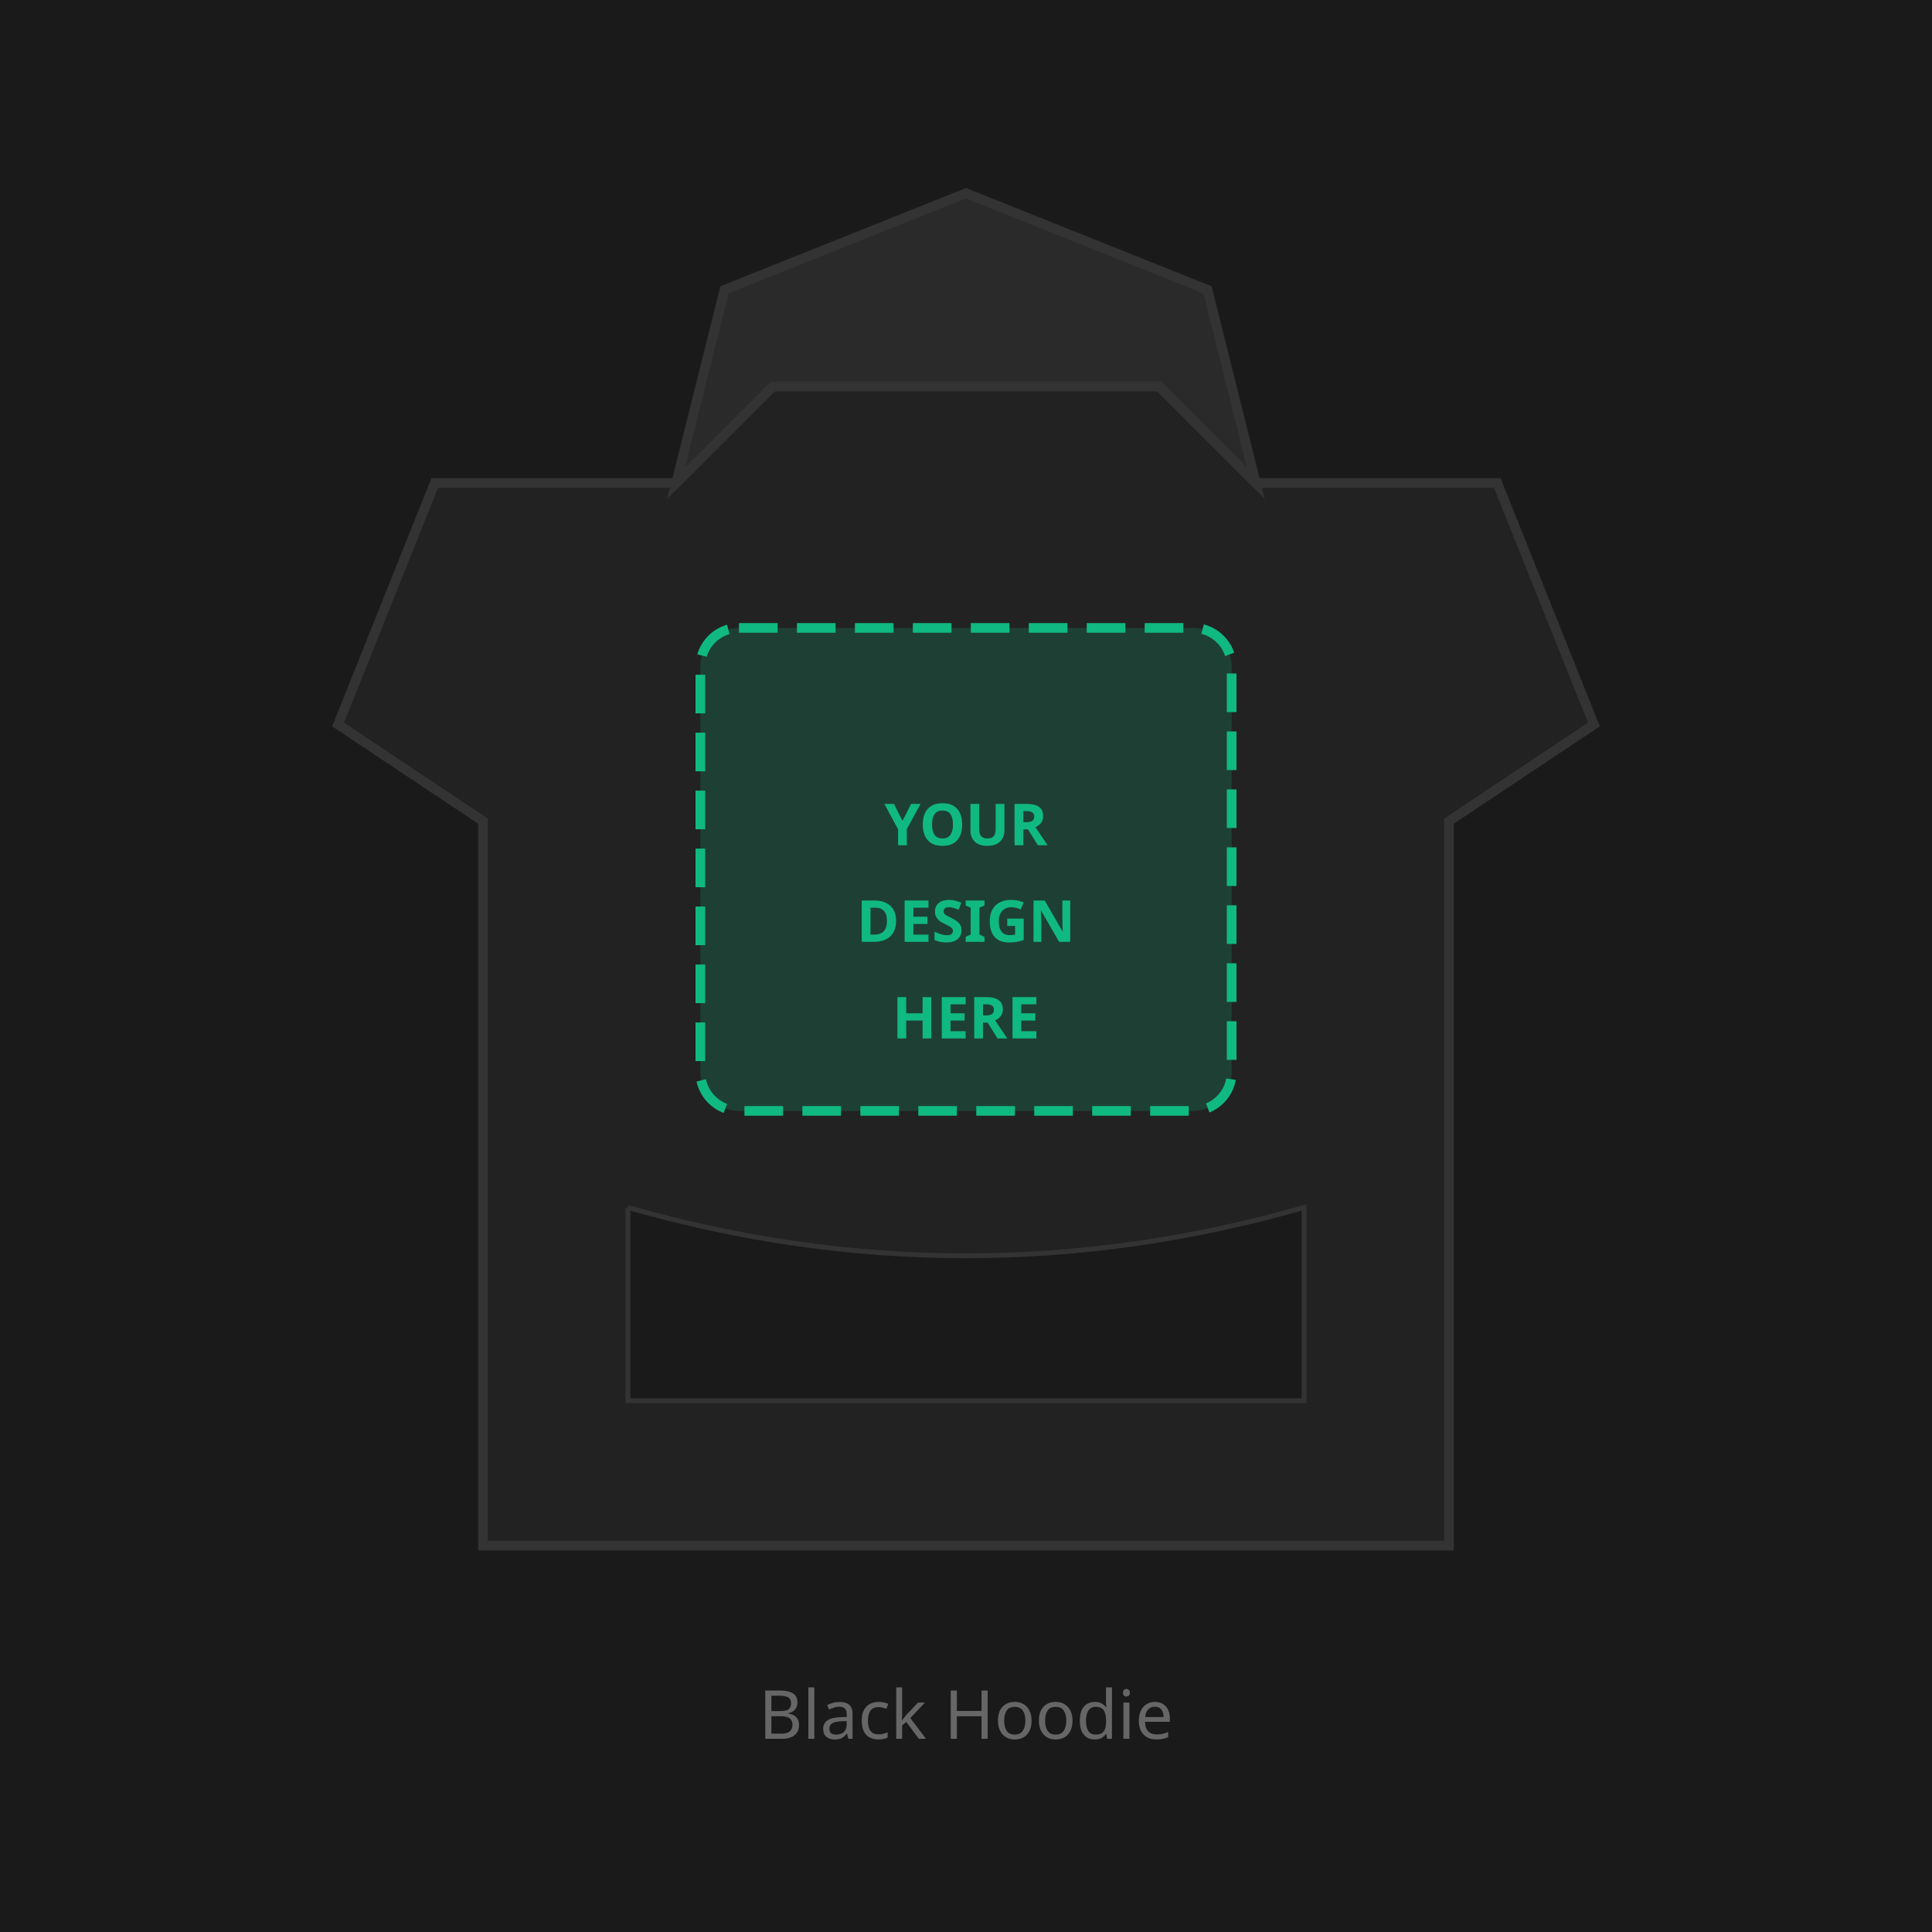
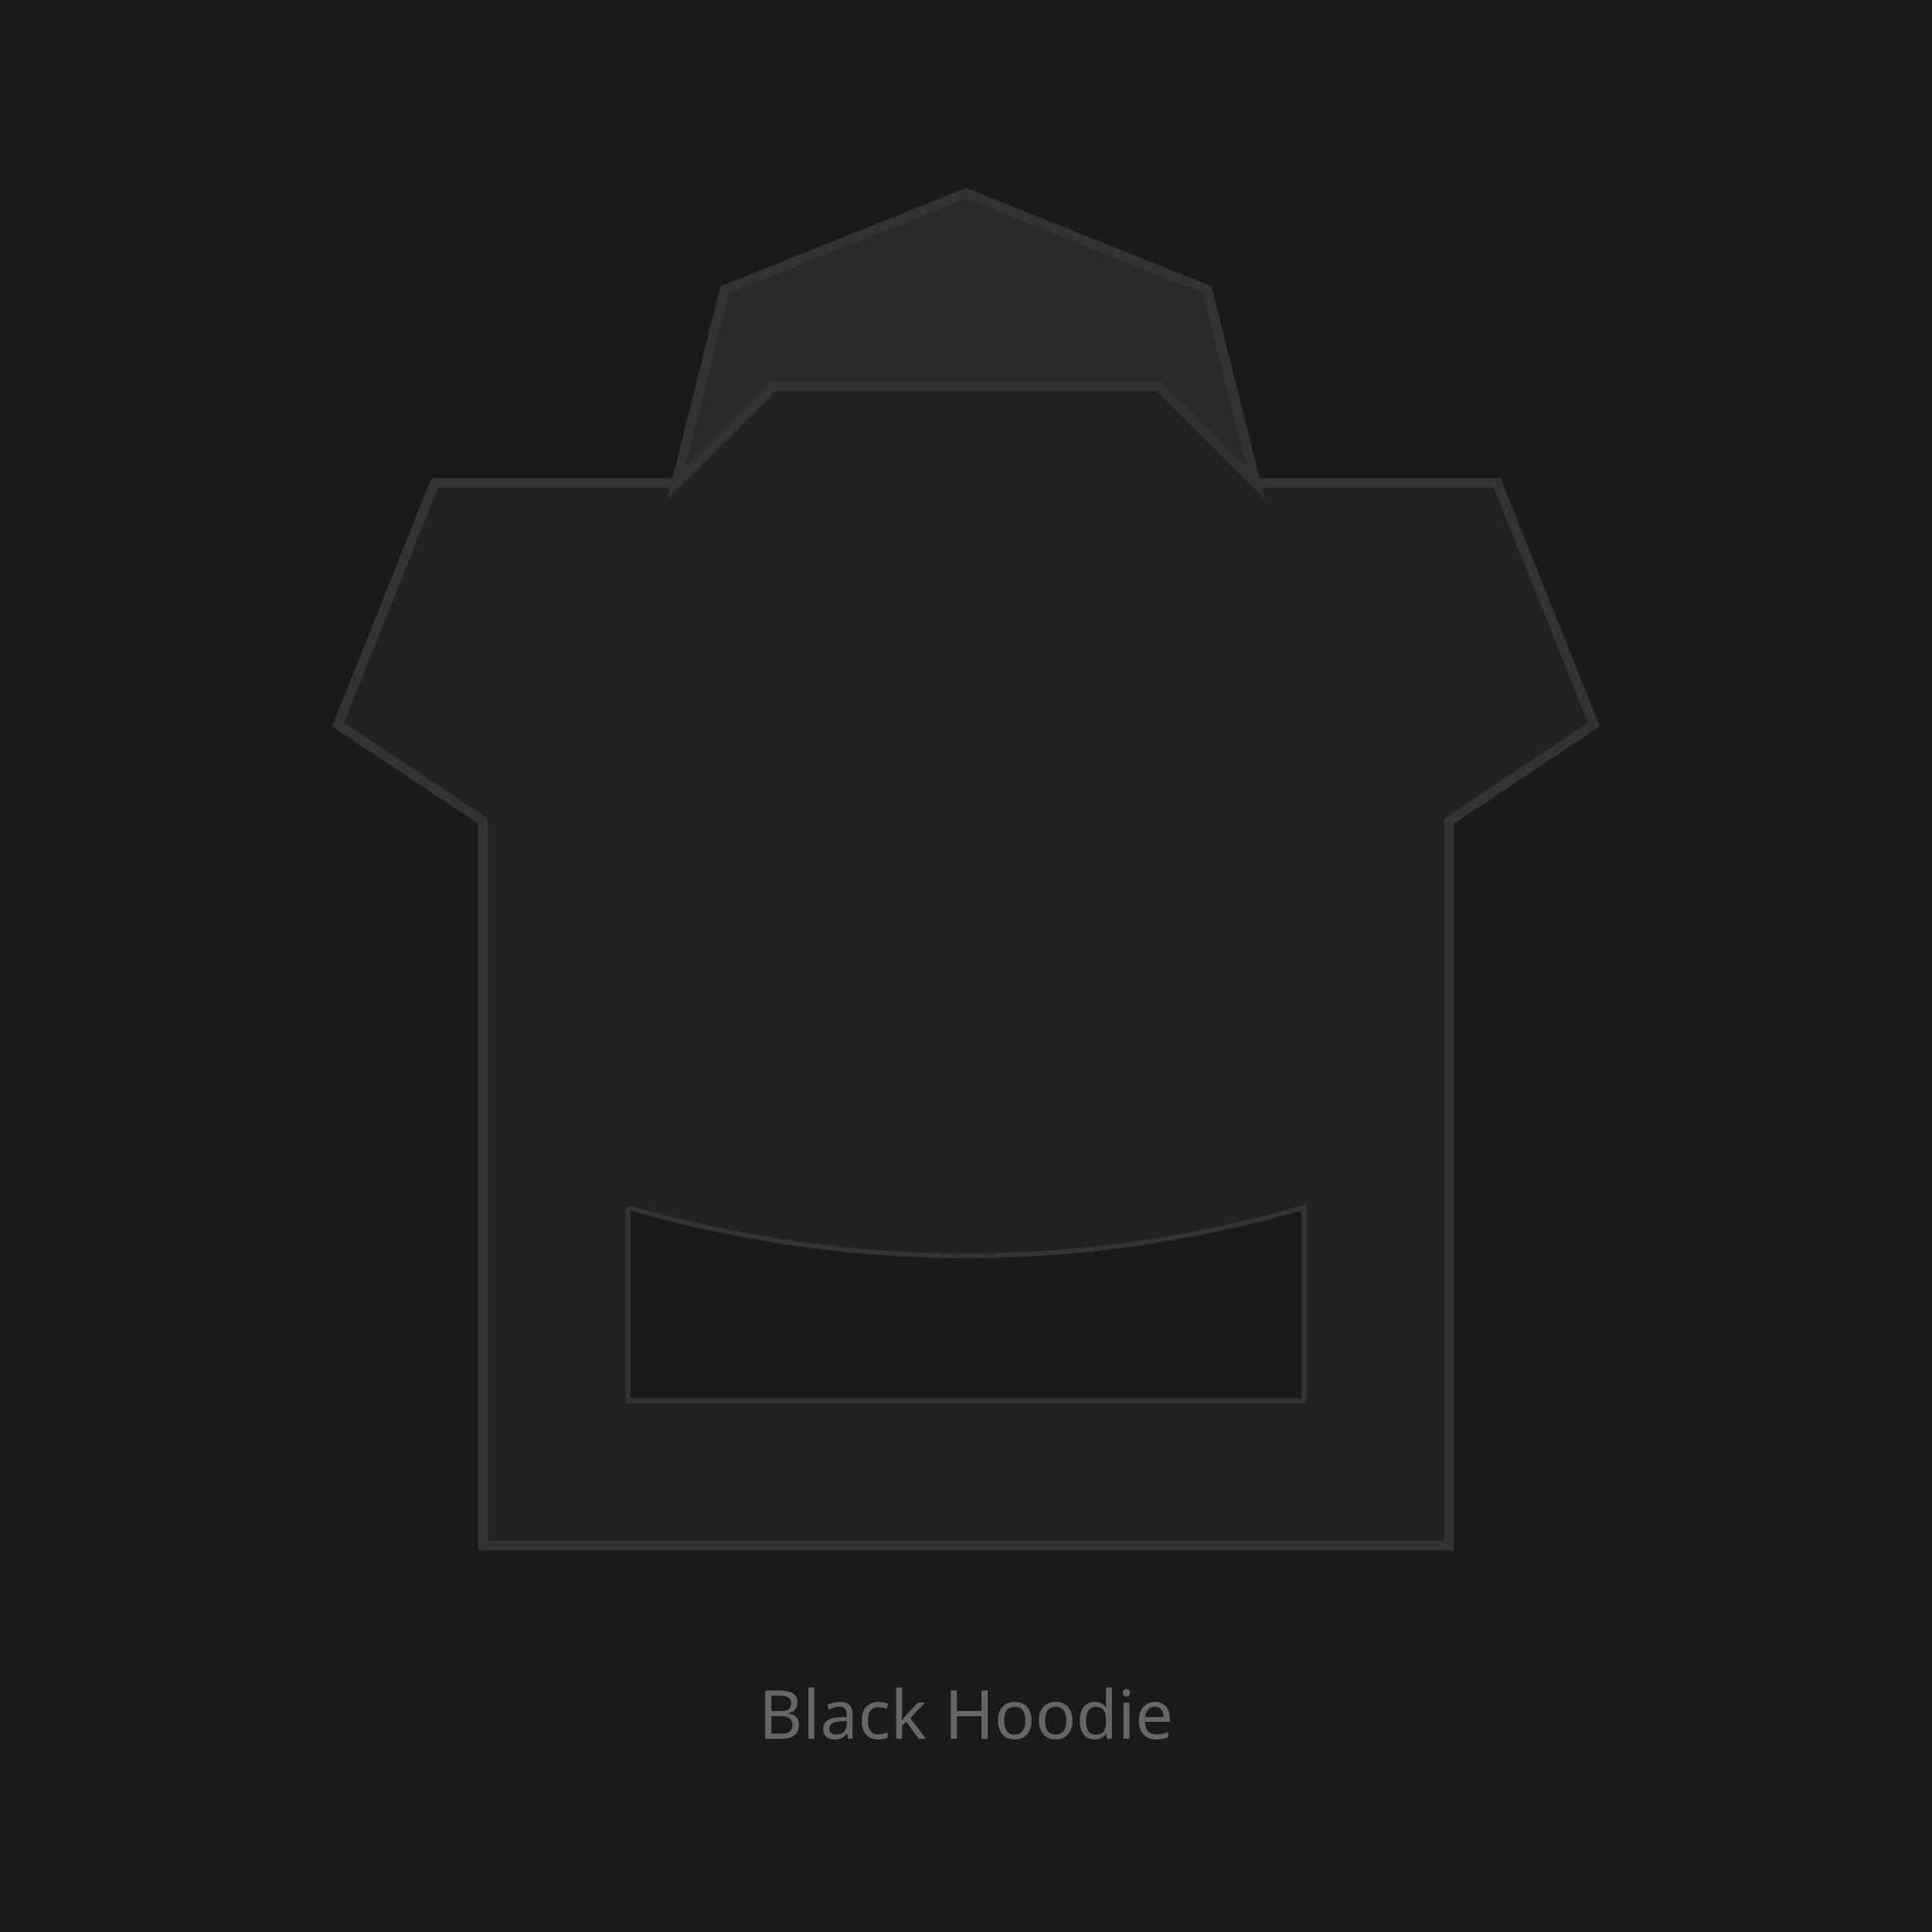
<svg xmlns="http://www.w3.org/2000/svg" viewBox="0 0 400 400">
  <rect width="400" height="400" fill="#1a1a1a" />
  <path d="M90 100 L140 100 L160 80 L240 80 L260 100 L310 100 L330 150 L300 170 L300 320 L100 320 L100 170 L70 150 Z" fill="#222222" stroke="#333333" stroke-width="2" />
  <path d="M140 100 L160 80 L240 80 L260 100 L250 60 L200 40 L150 60 Z" fill="#2a2a2a" stroke="#333333" stroke-width="2" />
  <path d="M130 250 L130 290 L270 290 L270 250 Q200 270 130 250" fill="#1a1a1a" stroke="#333333" stroke-width="1" />
-   <rect x="145" y="130" width="110" height="100" rx="8" fill="#10b981" fill-opacity="0.2" stroke="#10b981" stroke-width="2" stroke-dasharray="8,4" />
-   <text x="200" y="175" text-anchor="middle" fill="#10b981" font-family="system-ui" font-size="12" font-weight="600">YOUR</text>
-   <text x="200" y="195" text-anchor="middle" fill="#10b981" font-family="system-ui" font-size="12" font-weight="600">DESIGN</text>
-   <text x="200" y="215" text-anchor="middle" fill="#10b981" font-family="system-ui" font-size="12" font-weight="600">HERE</text>
  <text x="200" y="360" text-anchor="middle" fill="#666" font-family="system-ui" font-size="14">Black Hoodie</text>
</svg>
